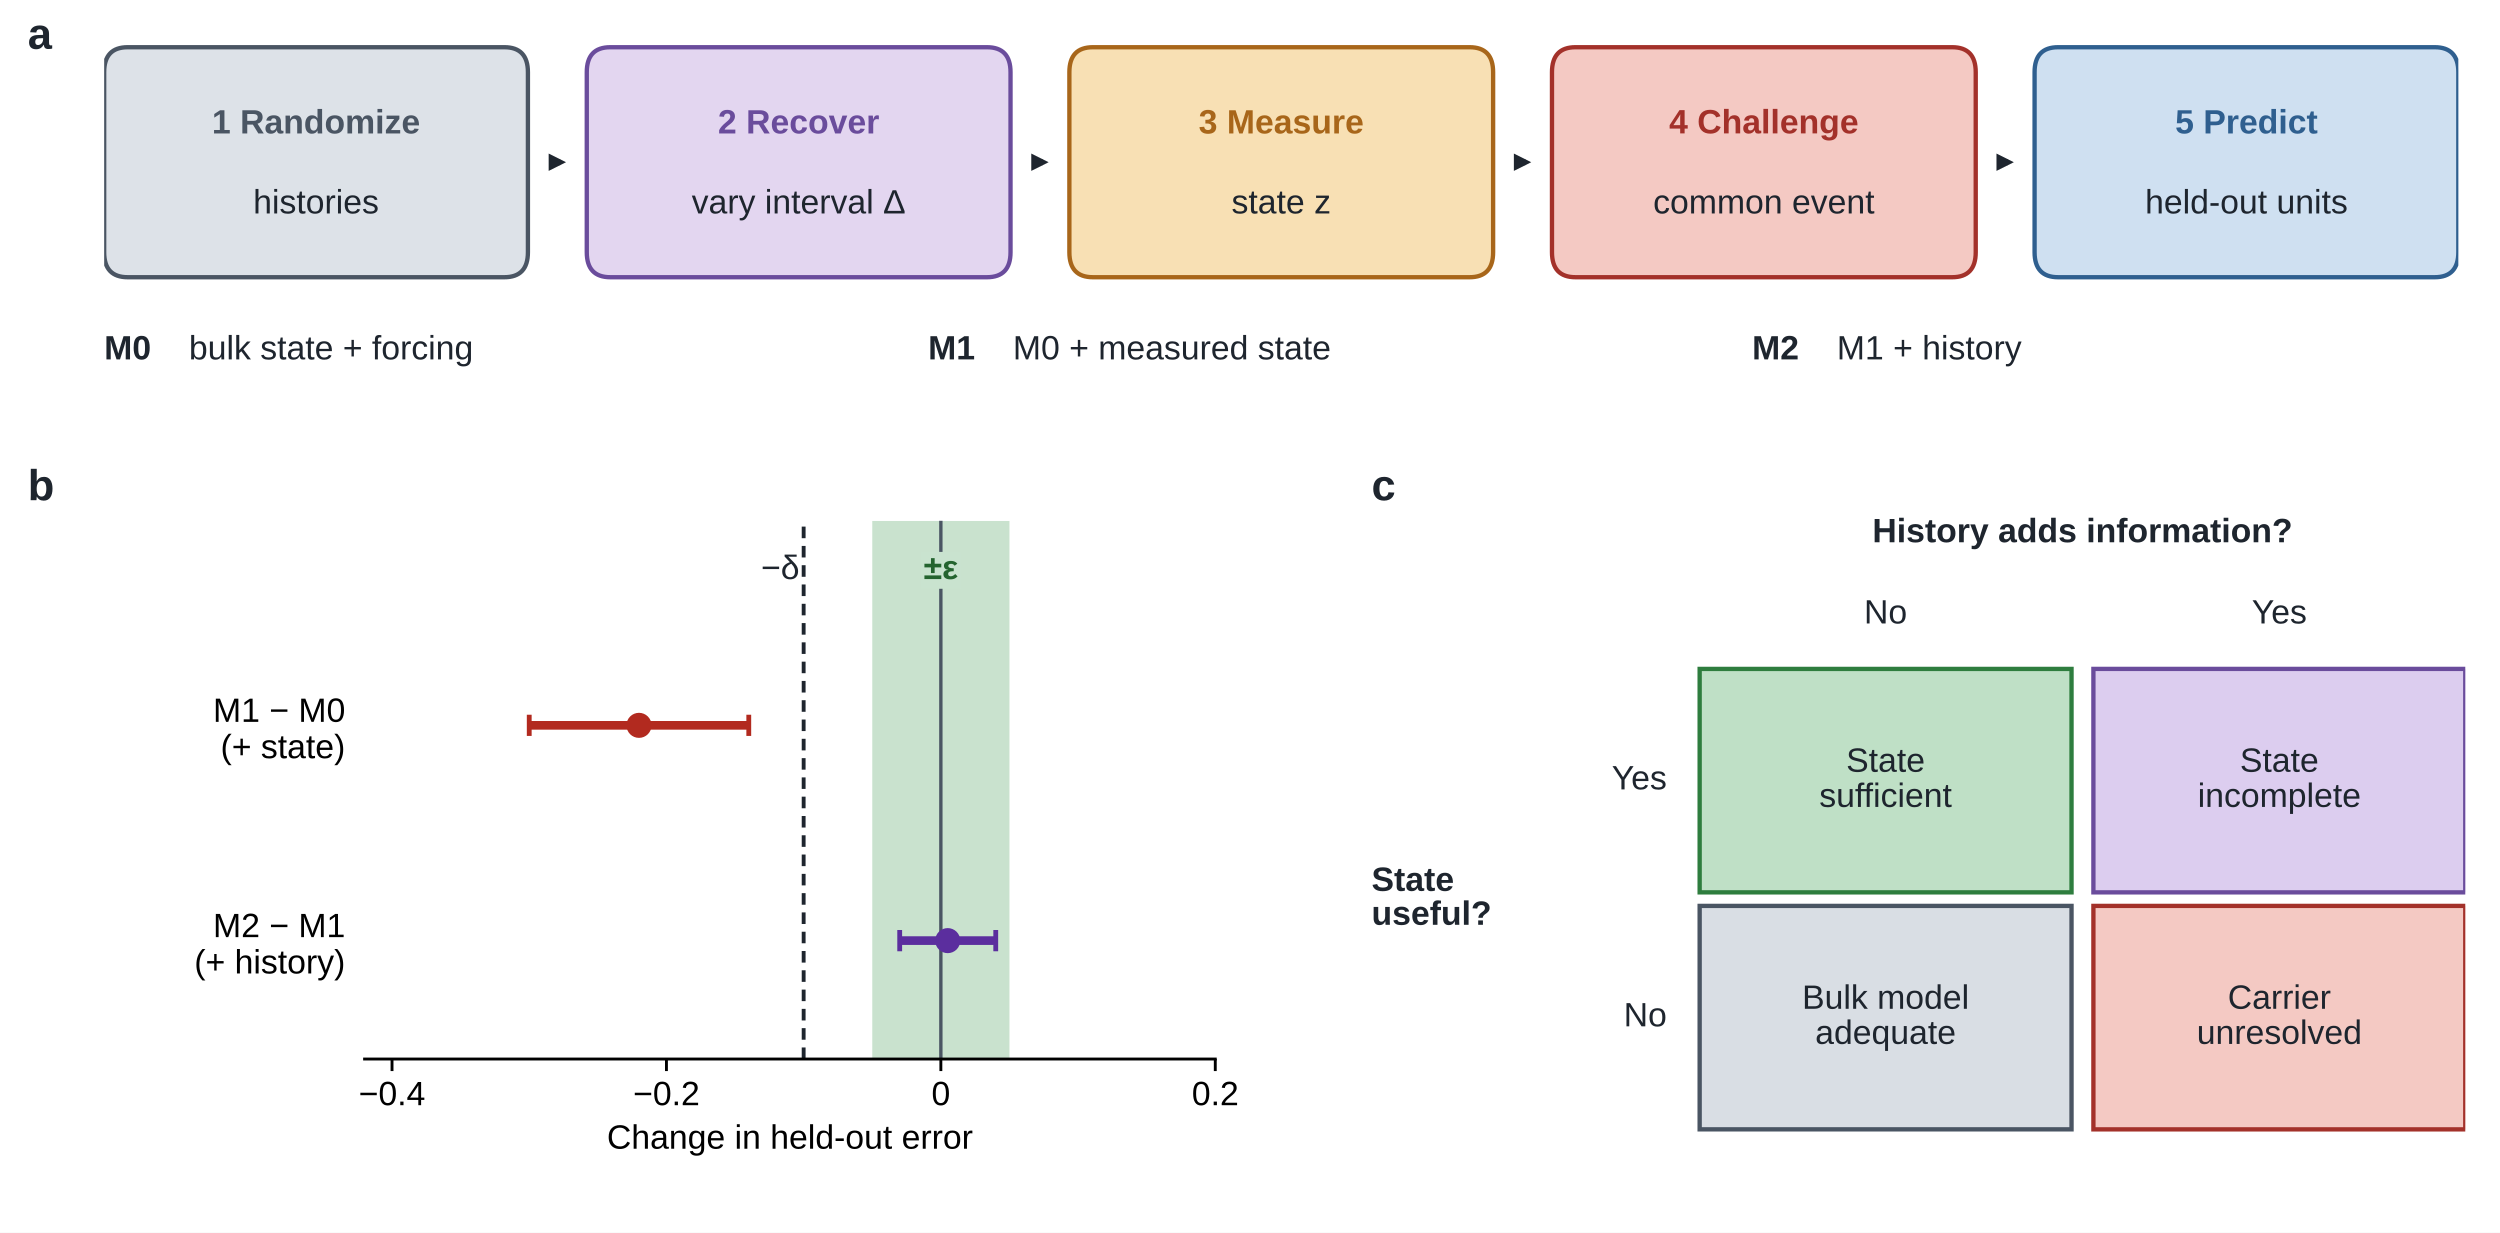
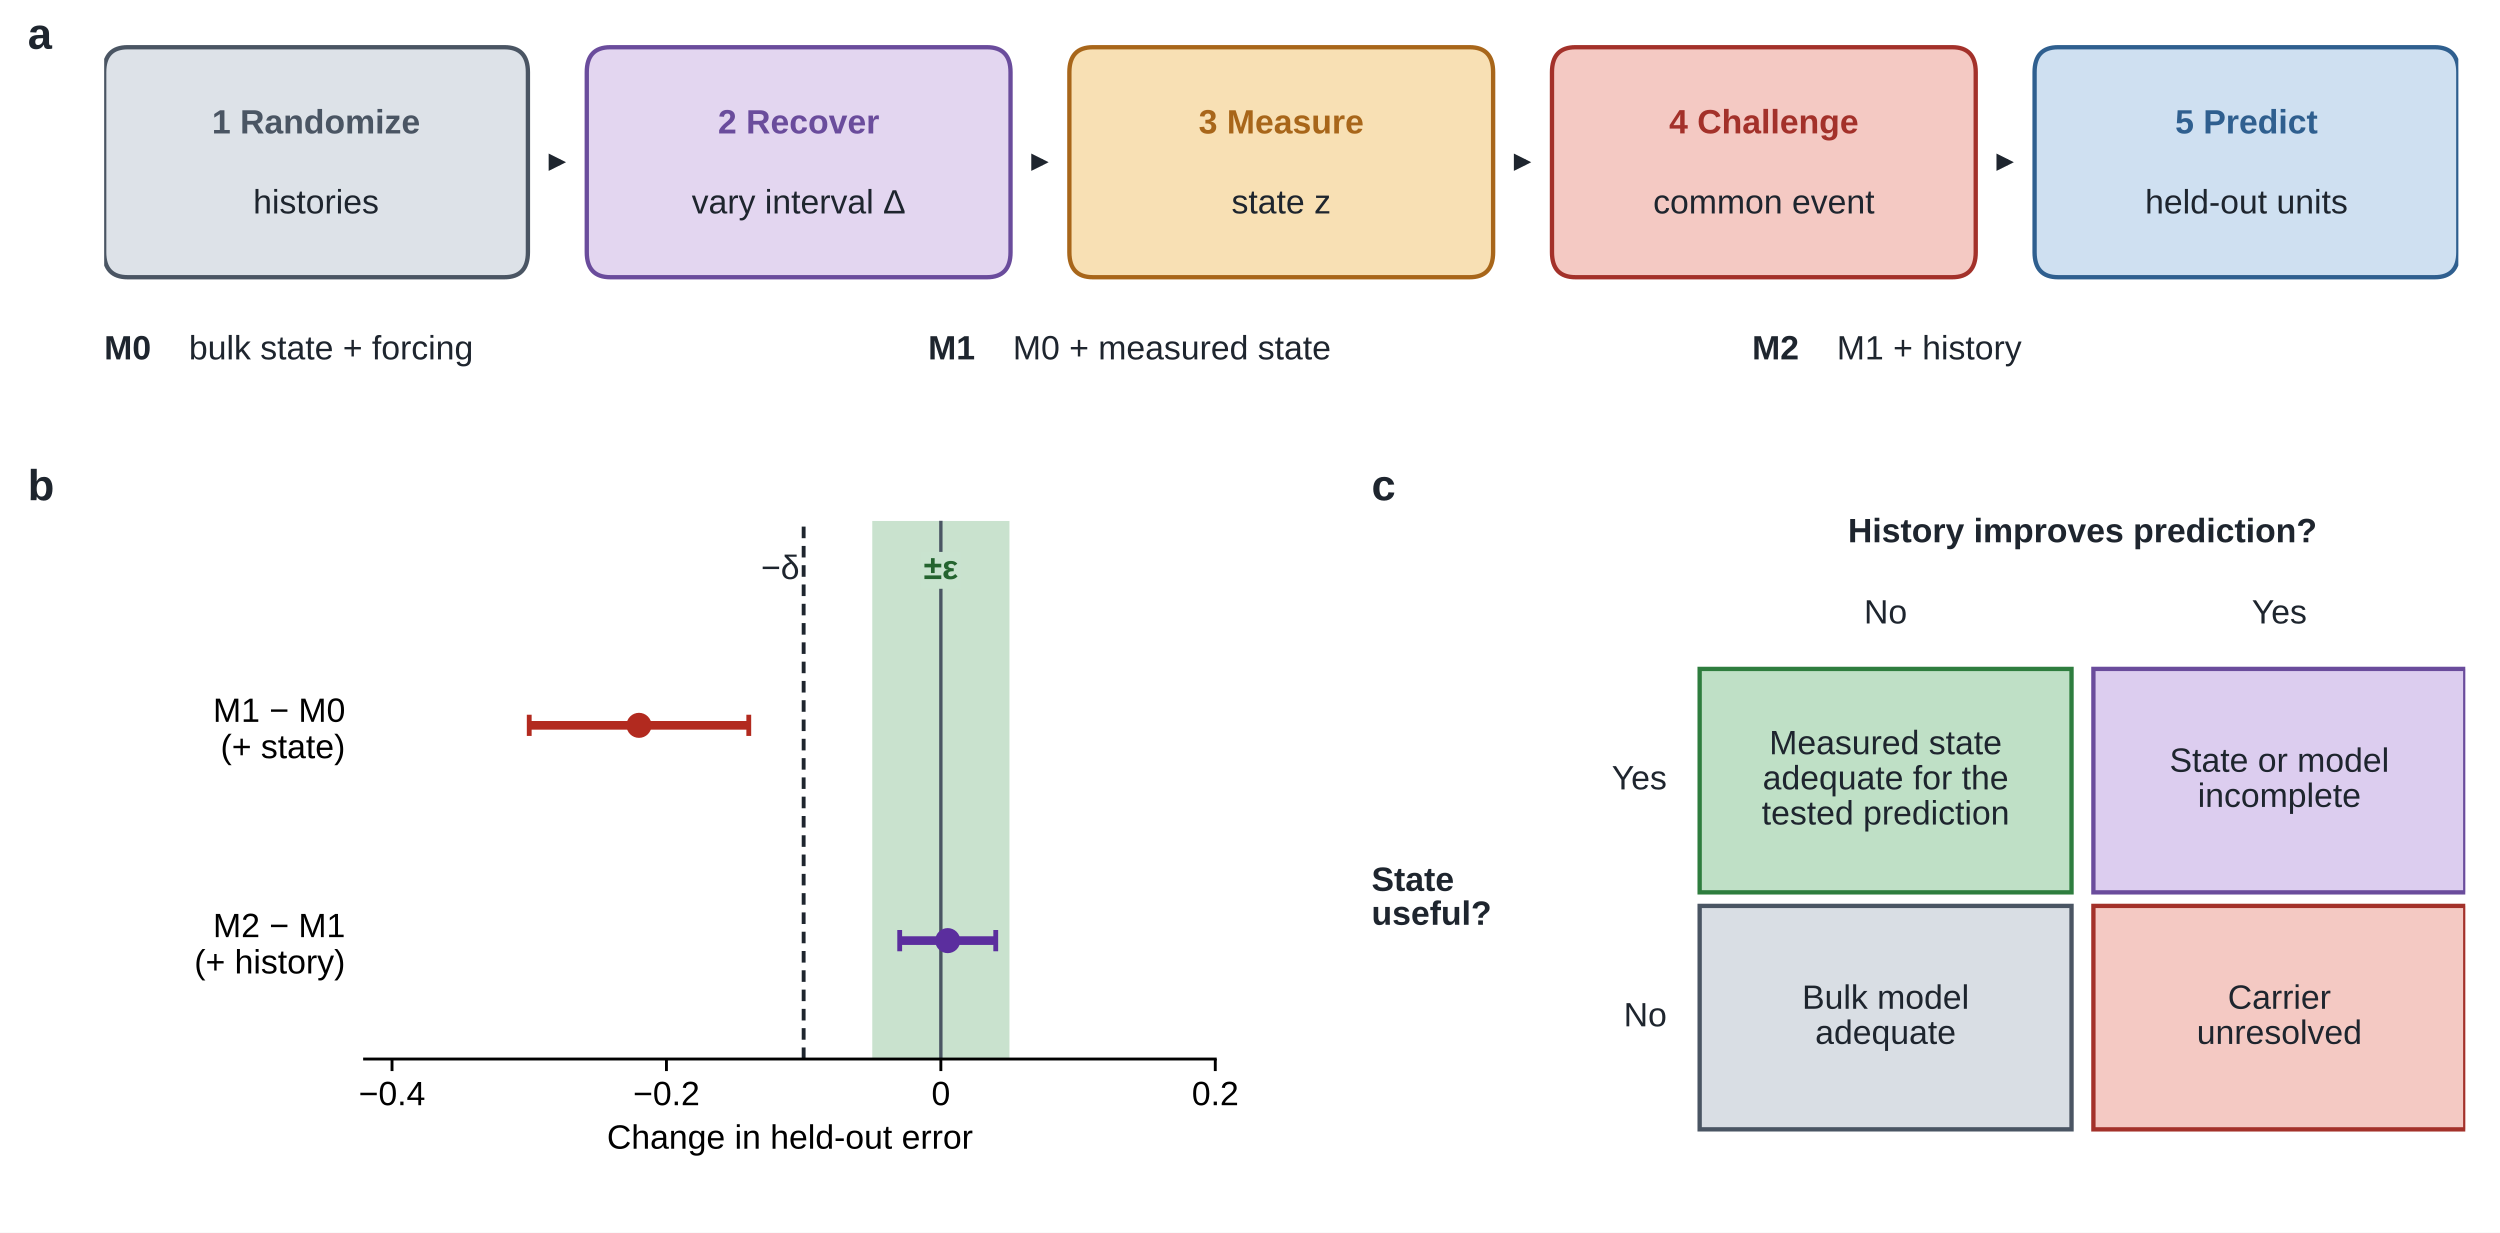
<svg xmlns="http://www.w3.org/2000/svg" xmlns:xlink="http://www.w3.org/1999/xlink" width="518.4pt" height="255.6pt" viewBox="0 0 518.4 255.6" version="1.1">
  <defs>
    <style type="text/css">*{stroke-linejoin: round; stroke-linecap: butt}</style>
  </defs>
  <g id="figure_1">
    <g id="patch_1">
      <path d="M 0 255.6  L 518.4 255.6  L 518.4 0  L 0 0  z " style="fill: #ffffff" />
    </g>
    <g id="axes_1">
      <g id="patch_2">
-         <path d="M 26.482 57.485  L 104.587 57.485  Q 109.469 57.485 109.469 52.301  L 109.469 14.976  Q 109.469 9.792 104.587 9.792  L 26.482 9.792  Q 21.6 9.792 21.6 14.976  L 21.6 52.301  Q 21.6 57.485 26.482 57.485  z " clip-path="url(#p379763b81b)" style="fill: #dde2e8; stroke: #4a5563; stroke-width: 0.9; stroke-linejoin: miter" />
+         <path d="M 26.482 57.485  L 104.587 57.485  Q 109.469 57.485 109.469 52.301  L 109.469 14.976  Q 109.469 9.792 104.587 9.792  L 26.482 9.792  Q 21.6 9.792 21.6 14.976  L 21.6 52.301  Q 21.6 57.485 26.482 57.485  z " clip-path="url(#paab537a318)" style="fill: #dde2e8; stroke: #4a5563; stroke-width: 0.9; stroke-linejoin: miter" />
      </g>
      <g id="patch_3">
-         <path d="M 126.554 57.485  L 204.66 57.485  Q 209.542 57.485 209.542 52.301  L 209.542 14.976  Q 209.542 9.792 204.66 9.792  L 126.554 9.792  Q 121.673 9.792 121.673 14.976  L 121.673 52.301  Q 121.673 57.485 126.554 57.485  z " clip-path="url(#p379763b81b)" style="fill: #e3d6f0; stroke: #6a4c9c; stroke-width: 0.9; stroke-linejoin: miter" />
+         <path d="M 126.554 57.485  L 204.66 57.485  Q 209.542 57.485 209.542 52.301  L 209.542 14.976  Q 209.542 9.792 204.66 9.792  L 126.554 9.792  Q 121.673 9.792 121.673 14.976  L 121.673 52.301  Q 121.673 57.485 126.554 57.485  z " clip-path="url(#paab537a318)" style="fill: #e3d6f0; stroke: #6a4c9c; stroke-width: 0.9; stroke-linejoin: miter" />
      </g>
      <g id="patch_4">
-         <path d="M 226.627 57.485  L 304.733 57.485  Q 309.614 57.485 309.614 52.301  L 309.614 14.976  Q 309.614 9.792 304.733 9.792  L 226.627 9.792  Q 221.746 9.792 221.746 14.976  L 221.746 52.301  Q 221.746 57.485 226.627 57.485  z " clip-path="url(#p379763b81b)" style="fill: #f8e0b4; stroke: #a8661a; stroke-width: 0.9; stroke-linejoin: miter" />
+         <path d="M 226.627 57.485  L 304.733 57.485  Q 309.614 57.485 309.614 52.301  L 309.614 14.976  Q 309.614 9.792 304.733 9.792  L 226.627 9.792  Q 221.746 9.792 221.746 14.976  L 221.746 52.301  Q 221.746 57.485 226.627 57.485  z " clip-path="url(#paab537a318)" style="fill: #f8e0b4; stroke: #a8661a; stroke-width: 0.9; stroke-linejoin: miter" />
      </g>
      <g id="patch_5">
-         <path d="M 326.7 57.485  L 404.806 57.485  Q 409.687 57.485 409.687 52.301  L 409.687 14.976  Q 409.687 9.792 404.806 9.792  L 326.7 9.792  Q 321.818 9.792 321.818 14.976  L 321.818 52.301  Q 321.818 57.485 326.7 57.485  z " clip-path="url(#p379763b81b)" style="fill: #f4c9c3; stroke: #a3312a; stroke-width: 0.9; stroke-linejoin: miter" />
+         <path d="M 326.7 57.485  L 404.806 57.485  Q 409.687 57.485 409.687 52.301  L 409.687 14.976  Q 409.687 9.792 404.806 9.792  L 326.7 9.792  Q 321.818 9.792 321.818 14.976  L 321.818 52.301  Q 321.818 57.485 326.7 57.485  z " clip-path="url(#paab537a318)" style="fill: #f4c9c3; stroke: #a3312a; stroke-width: 0.9; stroke-linejoin: miter" />
      </g>
      <g id="patch_6">
-         <path d="M 426.773 57.485  L 504.878 57.485  Q 509.76 57.485 509.76 52.301  L 509.76 14.976  Q 509.76 9.792 504.878 9.792  L 426.773 9.792  Q 421.891 9.792 421.891 14.976  L 421.891 52.301  Q 421.891 57.485 426.773 57.485  z " clip-path="url(#p379763b81b)" style="fill: #cfe0f1; stroke: #2f5f8f; stroke-width: 0.9; stroke-linejoin: miter" />
+         <path d="M 426.773 57.485  L 504.878 57.485  Q 509.76 57.485 509.76 52.301  L 509.76 14.976  Q 509.76 9.792 504.878 9.792  L 426.773 9.792  Q 421.891 9.792 421.891 14.976  L 421.891 52.301  Q 421.891 57.485 426.773 57.485  z " clip-path="url(#paab537a318)" style="fill: #cfe0f1; stroke: #2f5f8f; stroke-width: 0.9; stroke-linejoin: miter" />
      </g>
      <g id="line2d_1">
-         <path d="M 115.571 33.638  " clip-path="url(#p379763b81b)" style="fill: none; stroke: #1e252e; stroke-width: 1.2; stroke-linecap: square" />
-         <defs>
-           <path id="m3634cea813" d="M 1.8 0  L -1.8 -1.8  L -1.8 1.8  z " style="stroke: #000000; stroke-opacity: 0; stroke-linejoin: miter" />
-         </defs>
-         <g clip-path="url(#p379763b81b)">
-           <use xlink:href="#m3634cea813" x="115.571" y="33.638" style="fill: #1e252e; stroke: #000000; stroke-opacity: 0; stroke-linejoin: miter" />
+         <path d="M 115.571 33.638  " clip-path="url(#paab537a318)" style="fill: none; stroke: #1e252e; stroke-width: 1.2; stroke-linecap: square" />
+         <defs>
+           <path id="m9bf092ebb1" d="M 1.8 0  L -1.8 -1.8  L -1.8 1.8  z " style="stroke: #000000; stroke-opacity: 0; stroke-linejoin: miter" />
+         </defs>
+         <g clip-path="url(#paab537a318)">
+           <use xlink:href="#m9bf092ebb1" x="115.571" y="33.638" style="fill: #1e252e; stroke: #000000; stroke-opacity: 0; stroke-linejoin: miter" />
        </g>
      </g>
      <g id="line2d_2">
-         <path d="M 215.644 33.638  " clip-path="url(#p379763b81b)" style="fill: none; stroke: #1e252e; stroke-width: 1.2; stroke-linecap: square" />
-         <g clip-path="url(#p379763b81b)">
-           <use xlink:href="#m3634cea813" x="215.644" y="33.638" style="fill: #1e252e; stroke: #000000; stroke-opacity: 0; stroke-linejoin: miter" />
+         <path d="M 215.644 33.638  " clip-path="url(#paab537a318)" style="fill: none; stroke: #1e252e; stroke-width: 1.2; stroke-linecap: square" />
+         <g clip-path="url(#paab537a318)">
+           <use xlink:href="#m9bf092ebb1" x="215.644" y="33.638" style="fill: #1e252e; stroke: #000000; stroke-opacity: 0; stroke-linejoin: miter" />
        </g>
      </g>
      <g id="line2d_3">
-         <path d="M 315.716 33.638  " clip-path="url(#p379763b81b)" style="fill: none; stroke: #1e252e; stroke-width: 1.2; stroke-linecap: square" />
-         <g clip-path="url(#p379763b81b)">
-           <use xlink:href="#m3634cea813" x="315.716" y="33.638" style="fill: #1e252e; stroke: #000000; stroke-opacity: 0; stroke-linejoin: miter" />
+         <path d="M 315.716 33.638  " clip-path="url(#paab537a318)" style="fill: none; stroke: #1e252e; stroke-width: 1.2; stroke-linecap: square" />
+         <g clip-path="url(#paab537a318)">
+           <use xlink:href="#m9bf092ebb1" x="315.716" y="33.638" style="fill: #1e252e; stroke: #000000; stroke-opacity: 0; stroke-linejoin: miter" />
        </g>
      </g>
      <g id="line2d_4">
-         <path d="M 415.789 33.638  " clip-path="url(#p379763b81b)" style="fill: none; stroke: #1e252e; stroke-width: 1.2; stroke-linecap: square" />
-         <g clip-path="url(#p379763b81b)">
-           <use xlink:href="#m3634cea813" x="415.789" y="33.638" style="fill: #1e252e; stroke: #000000; stroke-opacity: 0; stroke-linejoin: miter" />
+         <path d="M 415.789 33.638  " clip-path="url(#paab537a318)" style="fill: none; stroke: #1e252e; stroke-width: 1.2; stroke-linecap: square" />
+         <g clip-path="url(#paab537a318)">
+           <use xlink:href="#m9bf092ebb1" x="415.789" y="33.638" style="fill: #1e252e; stroke: #000000; stroke-opacity: 0; stroke-linejoin: miter" />
        </g>
      </g>
      <g id="text_1">
        <text style="font-weight: 700; font-size: 7px; font-family: 'Arial', 'Liberation Sans', 'Helvetica', sans-serif; text-anchor: middle; fill: #4a5563" x="65.534" y="27.673" transform="rotate(-0 65.5344 27.67256)">1  Randomize</text>
      </g>
      <g id="text_2">
        <text style="font-size: 7px; font-family: 'Arial', 'Liberation Sans', 'Helvetica', sans-serif; text-anchor: middle; fill: #1e252e" x="65.534" y="44.261" transform="rotate(-0 65.5344 44.26136)">histories</text>
      </g>
      <g id="text_3">
        <text style="font-weight: 700; font-size: 7px; font-family: 'Arial', 'Liberation Sans', 'Helvetica', sans-serif; text-anchor: middle; fill: #6a4c9c" x="165.607" y="27.673" transform="rotate(-0 165.6072 27.67256)">2  Recover</text>
      </g>
      <g id="text_4">
        <text style="font-size: 7px; font-family: 'Arial', 'Liberation Sans', 'Helvetica', sans-serif; text-anchor: middle; fill: #1e252e" x="165.607" y="44.261" transform="rotate(-0 165.6072 44.26136)">vary interval Δ</text>
      </g>
      <g id="text_5">
        <text style="font-weight: 700; font-size: 7px; font-family: 'Arial', 'Liberation Sans', 'Helvetica', sans-serif; text-anchor: middle; fill: #a8661a" x="265.68" y="27.673" transform="rotate(-0 265.68 27.67256)">3  Measure</text>
      </g>
      <g id="text_6">
        <text style="font-size: 7px; font-family: 'Arial', 'Liberation Sans', 'Helvetica', sans-serif; text-anchor: middle; fill: #1e252e" x="265.68" y="44.261" transform="rotate(-0 265.68 44.26136)">state z</text>
      </g>
      <g id="text_7">
        <text style="font-weight: 700; font-size: 7px; font-family: 'Arial', 'Liberation Sans', 'Helvetica', sans-serif; text-anchor: middle; fill: #a3312a" x="365.753" y="27.657" transform="rotate(-0 365.7528 27.65724)">4  Challenge</text>
      </g>
      <g id="text_8">
        <text style="font-size: 7px; font-family: 'Arial', 'Liberation Sans', 'Helvetica', sans-serif; text-anchor: middle; fill: #1e252e" x="365.753" y="44.261" transform="rotate(-0 365.7528 44.26136)">common event</text>
      </g>
      <g id="text_9">
        <text style="font-weight: 700; font-size: 7px; font-family: 'Arial', 'Liberation Sans', 'Helvetica', sans-serif; text-anchor: middle; fill: #2f5f8f" x="465.826" y="27.673" transform="rotate(-0 465.8256 27.67256)">5  Predict</text>
      </g>
      <g id="text_10">
        <text style="font-size: 7px; font-family: 'Arial', 'Liberation Sans', 'Helvetica', sans-serif; text-anchor: middle; fill: #1e252e" x="465.826" y="44.261" transform="rotate(-0 465.8256 44.26136)">held-out units</text>
      </g>
    </g>
    <g id="axes_2">
      <g id="text_11">
        <text style="font-weight: 700; font-size: 7px; font-family: 'Arial', 'Liberation Sans', 'Helvetica', sans-serif; text-anchor: start; fill: #1e252e" x="21.6" y="74.53" transform="rotate(-0 21.6 74.53016)">M0</text>
      </g>
      <g id="text_12">
        <text style="font-size: 7px; font-family: 'Arial', 'Liberation Sans', 'Helvetica', sans-serif; text-anchor: start; fill: #1e252e" x="39.174" y="74.53" transform="rotate(-0 39.17376 74.53016)">bulk state + forcing</text>
      </g>
      <g id="text_13">
        <text style="font-weight: 700; font-size: 7px; font-family: 'Arial', 'Liberation Sans', 'Helvetica', sans-serif; text-anchor: start; fill: #1e252e" x="192.456" y="74.53" transform="rotate(-0 192.456 74.53016)">M1</text>
      </g>
      <g id="text_14">
        <text style="font-size: 7px; font-family: 'Arial', 'Liberation Sans', 'Helvetica', sans-serif; text-anchor: start; fill: #1e252e" x="210.03" y="74.53" transform="rotate(-0 210.0298 74.53016)">M0 + measured state</text>
      </g>
      <g id="text_15">
        <text style="font-weight: 700; font-size: 7px; font-family: 'Arial', 'Liberation Sans', 'Helvetica', sans-serif; text-anchor: start; fill: #1e252e" x="363.312" y="74.53" transform="rotate(-0 363.312 74.53016)">M2</text>
      </g>
      <g id="text_16">
        <text style="font-size: 7px; font-family: 'Arial', 'Liberation Sans', 'Helvetica', sans-serif; text-anchor: start; fill: #1e252e" x="380.886" y="74.53" transform="rotate(-0 380.8858 74.53016)">M1 + history</text>
      </g>
    </g>
    <g id="axes_3">
      <g id="patch_7">
        <path d="M 75.6 219.6  L 252 219.6  L 252 108  L 75.6 108  z " style="fill: #ffffff" />
      </g>
      <g id="patch_8">
-         <path d="M 180.871 219.6  L 209.323 219.6  L 209.323 108  L 180.871 108  z " clip-path="url(#p5db2c5c815)" style="fill: #9ccba6; opacity: 0.55" />
+         <path d="M 180.871 219.6  L 209.323 219.6  L 209.323 108  L 180.871 108  z " clip-path="url(#p23bd871715)" style="fill: #9ccba6; opacity: 0.55" />
      </g>
      <g id="matplotlib.axis_1">
        <g id="xtick_1">
          <g id="line2d_5">
            <defs>
-               <path id="ma92a72461e" d="M 0 0  L 0 2.5  " style="stroke: #000000; stroke-width: 0.6" />
+               <path id="mdd9901903c" d="M 0 0  L 0 2.5  " style="stroke: #000000; stroke-width: 0.6" />
            </defs>
            <g>
-               <use xlink:href="#ma92a72461e" x="81.29" y="219.6" style="stroke: #000000; stroke-width: 0.6" />
+               <use xlink:href="#mdd9901903c" x="81.29" y="219.6" style="stroke: #000000; stroke-width: 0.6" />
            </g>
          </g>
          <g id="text_17">
            <text style="font-size: 7px; font-family: 'Arial', 'Liberation Sans', 'Helvetica', sans-serif; text-anchor: middle" x="81.29" y="229.173" transform="rotate(-0 81.29032 229.1728)">−0.4</text>
          </g>
        </g>
        <g id="xtick_2">
          <g id="line2d_6">
            <g>
-               <use xlink:href="#ma92a72461e" x="138.194" y="219.6" style="stroke: #000000; stroke-width: 0.6" />
+               <use xlink:href="#mdd9901903c" x="138.194" y="219.6" style="stroke: #000000; stroke-width: 0.6" />
            </g>
          </g>
          <g id="text_18">
            <text style="font-size: 7px; font-family: 'Arial', 'Liberation Sans', 'Helvetica', sans-serif; text-anchor: middle" x="138.194" y="229.173" transform="rotate(-0 138.1935 229.1728)">−0.2</text>
          </g>
        </g>
        <g id="xtick_3">
          <g id="line2d_7">
            <g>
-               <use xlink:href="#ma92a72461e" x="195.097" y="219.6" style="stroke: #000000; stroke-width: 0.6" />
+               <use xlink:href="#mdd9901903c" x="195.097" y="219.6" style="stroke: #000000; stroke-width: 0.6" />
            </g>
          </g>
          <g id="text_19">
            <text style="font-size: 7px; font-family: 'Arial', 'Liberation Sans', 'Helvetica', sans-serif; text-anchor: middle" x="195.097" y="229.173" transform="rotate(-0 195.0968 229.1728)">0</text>
          </g>
        </g>
        <g id="xtick_4">
          <g id="line2d_8">
            <g>
-               <use xlink:href="#ma92a72461e" x="252" y="219.6" style="stroke: #000000; stroke-width: 0.6" />
+               <use xlink:href="#mdd9901903c" x="252" y="219.6" style="stroke: #000000; stroke-width: 0.6" />
            </g>
          </g>
          <g id="text_20">
            <text style="font-size: 7px; font-family: 'Arial', 'Liberation Sans', 'Helvetica', sans-serif; text-anchor: middle" x="252" y="229.173" transform="rotate(-0 252 229.1728)">0.2</text>
          </g>
        </g>
        <g id="text_21">
          <text style="font-size: 7px; font-family: 'Arial', 'Liberation Sans', 'Helvetica', sans-serif; text-anchor: middle" x="163.8" y="238.198" transform="rotate(-0 163.8 238.1981)">Change in held-out error</text>
        </g>
      </g>
      <g id="matplotlib.axis_2">
        <g id="ytick_1">
          <g id="line2d_9" />
          <g id="text_22">
            <text style="font-size: 7px; font-family: 'Arial', 'Liberation Sans', 'Helvetica', sans-serif" transform="translate(44.17531 194.3218)">M2 − M1</text>
            <text style="font-size: 7px; font-family: 'Arial', 'Liberation Sans', 'Helvetica', sans-serif" transform="translate(40.28922 201.8616)">(+ history)</text>
          </g>
        </g>
        <g id="ytick_2">
          <g id="line2d_10" />
          <g id="text_23">
            <text style="font-size: 7px; font-family: 'Arial', 'Liberation Sans', 'Helvetica', sans-serif" transform="translate(44.17531 149.6817)">M1 − M0</text>
            <text style="font-size: 7px; font-family: 'Arial', 'Liberation Sans', 'Helvetica', sans-serif" transform="translate(45.73063 157.2216)">(+ state)</text>
          </g>
        </g>
      </g>
      <g id="line2d_11">
-         <path d="M 166.645 219.6  L 166.645 108  " clip-path="url(#p5db2c5c815)" style="fill: none; stroke-dasharray: 2.4,1.6; stroke-dashoffset: 0; stroke: #1e252e; stroke-width: 0.8" />
+         <path d="M 166.645 219.6  L 166.645 108  " clip-path="url(#p23bd871715)" style="fill: none; stroke-dasharray: 2.4,1.6; stroke-dashoffset: 0; stroke: #1e252e; stroke-width: 0.8" />
      </g>
      <g id="line2d_12">
-         <path d="M 195.097 219.6  L 195.097 108  " clip-path="url(#p5db2c5c815)" style="fill: none; stroke: #4a5563; stroke-width: 0.7; stroke-linecap: square" />
+         <path d="M 195.097 219.6  L 195.097 108  " clip-path="url(#p23bd871715)" style="fill: none; stroke: #4a5563; stroke-width: 0.7; stroke-linecap: square" />
      </g>
      <g id="LineCollection_1">
-         <path d="M 109.742 150.408  L 155.265 150.408  " clip-path="url(#p5db2c5c815)" style="fill: none; stroke: #b22a1f; stroke-width: 1.8" />
+         <path d="M 109.742 150.408  L 155.265 150.408  " clip-path="url(#p23bd871715)" style="fill: none; stroke: #b22a1f; stroke-width: 1.8" />
      </g>
      <g id="line2d_13">
        <defs>
-           <path id="m5a92f6f611" d="M 0 2.2  L 0 -2.2  " style="stroke: #b22a1f" />
-         </defs>
-         <g clip-path="url(#p5db2c5c815)">
-           <use xlink:href="#m5a92f6f611" x="109.742" y="150.408" style="fill: #b22a1f; stroke: #b22a1f" />
+           <path id="m5c091f2e91" d="M 0 2.2  L 0 -2.2  " style="stroke: #b22a1f" />
+         </defs>
+         <g clip-path="url(#p23bd871715)">
+           <use xlink:href="#m5c091f2e91" x="109.742" y="150.408" style="fill: #b22a1f; stroke: #b22a1f" />
        </g>
      </g>
      <g id="line2d_14">
-         <g clip-path="url(#p5db2c5c815)">
-           <use xlink:href="#m5a92f6f611" x="155.265" y="150.408" style="fill: #b22a1f; stroke: #b22a1f" />
+         <g clip-path="url(#p23bd871715)">
+           <use xlink:href="#m5c091f2e91" x="155.265" y="150.408" style="fill: #b22a1f; stroke: #b22a1f" />
        </g>
      </g>
      <g id="LineCollection_2">
-         <path d="M 186.561 195.048  L 206.477 195.048  " clip-path="url(#p5db2c5c815)" style="fill: none; stroke: #5b2e9e; stroke-width: 1.8" />
+         <path d="M 186.561 195.048  L 206.477 195.048  " clip-path="url(#p23bd871715)" style="fill: none; stroke: #5b2e9e; stroke-width: 1.8" />
      </g>
      <g id="line2d_15">
        <defs>
-           <path id="mdb8b363fbb" d="M 0 2.2  L 0 -2.2  " style="stroke: #5b2e9e" />
-         </defs>
-         <g clip-path="url(#p5db2c5c815)">
-           <use xlink:href="#mdb8b363fbb" x="186.561" y="195.048" style="fill: #5b2e9e; stroke: #5b2e9e" />
+           <path id="m9fd4c37406" d="M 0 2.2  L 0 -2.2  " style="stroke: #5b2e9e" />
+         </defs>
+         <g clip-path="url(#p23bd871715)">
+           <use xlink:href="#m9fd4c37406" x="186.561" y="195.048" style="fill: #5b2e9e; stroke: #5b2e9e" />
        </g>
      </g>
      <g id="line2d_16">
-         <g clip-path="url(#p5db2c5c815)">
-           <use xlink:href="#mdb8b363fbb" x="206.477" y="195.048" style="fill: #5b2e9e; stroke: #5b2e9e" />
+         <g clip-path="url(#p23bd871715)">
+           <use xlink:href="#m9fd4c37406" x="206.477" y="195.048" style="fill: #5b2e9e; stroke: #5b2e9e" />
        </g>
      </g>
      <g id="line2d_17">
        <defs>
-           <path id="m2641519329" d="M 0 2.1  C 0.557 2.1 1.091 1.879 1.485 1.485  C 1.879 1.091 2.1 0.557 2.1 0  C 2.1 -0.557 1.879 -1.091 1.485 -1.485  C 1.091 -1.879 0.557 -2.1 0 -2.1  C -0.557 -2.1 -1.091 -1.879 -1.485 -1.485  C -1.879 -1.091 -2.1 -0.557 -2.1 0  C -2.1 0.557 -1.879 1.091 -1.485 1.485  C -1.091 1.879 -0.557 2.1 0 2.1  z " style="stroke: #b22a1f" />
-         </defs>
-         <g clip-path="url(#p5db2c5c815)">
-           <use xlink:href="#m2641519329" x="132.503" y="150.408" style="fill: #b22a1f; stroke: #b22a1f" />
+           <path id="m040ac1a3bd" d="M 0 2.1  C 0.557 2.1 1.091 1.879 1.485 1.485  C 1.879 1.091 2.1 0.557 2.1 0  C 2.1 -0.557 1.879 -1.091 1.485 -1.485  C 1.091 -1.879 0.557 -2.1 0 -2.1  C -0.557 -2.1 -1.091 -1.879 -1.485 -1.485  C -1.879 -1.091 -2.1 -0.557 -2.1 0  C -2.1 0.557 -1.879 1.091 -1.485 1.485  C -1.091 1.879 -0.557 2.1 0 2.1  z " style="stroke: #b22a1f" />
+         </defs>
+         <g clip-path="url(#p23bd871715)">
+           <use xlink:href="#m040ac1a3bd" x="132.503" y="150.408" style="fill: #b22a1f; stroke: #b22a1f" />
        </g>
      </g>
      <g id="line2d_18">
        <defs>
-           <path id="mabdd5f2d4d" d="M 0 2.1  C 0.557 2.1 1.091 1.879 1.485 1.485  C 1.879 1.091 2.1 0.557 2.1 0  C 2.1 -0.557 1.879 -1.091 1.485 -1.485  C 1.091 -1.879 0.557 -2.1 0 -2.1  C -0.557 -2.1 -1.091 -1.879 -1.485 -1.485  C -1.879 -1.091 -2.1 -0.557 -2.1 0  C -2.1 0.557 -1.879 1.091 -1.485 1.485  C -1.091 1.879 -0.557 2.1 0 2.1  z " style="stroke: #5b2e9e" />
-         </defs>
-         <g clip-path="url(#p5db2c5c815)">
-           <use xlink:href="#mabdd5f2d4d" x="196.519" y="195.048" style="fill: #5b2e9e; stroke: #5b2e9e" />
+           <path id="m790c6ddf2e" d="M 0 2.1  C 0.557 2.1 1.091 1.879 1.485 1.485  C 1.879 1.091 2.1 0.557 2.1 0  C 2.1 -0.557 1.879 -1.091 1.485 -1.485  C 1.091 -1.879 0.557 -2.1 0 -2.1  C -0.557 -2.1 -1.091 -1.879 -1.485 -1.485  C -1.879 -1.091 -2.1 -0.557 -2.1 0  C -2.1 0.557 -1.879 1.091 -1.485 1.485  C -1.091 1.879 -0.557 2.1 0 2.1  z " style="stroke: #5b2e9e" />
+         </defs>
+         <g clip-path="url(#p23bd871715)">
+           <use xlink:href="#m790c6ddf2e" x="196.519" y="195.048" style="fill: #5b2e9e; stroke: #5b2e9e" />
        </g>
      </g>
      <g id="patch_9">
        <path d="M 75.6 219.6  L 252 219.6  " style="fill: none; stroke: #000000; stroke-width: 0.6; stroke-linejoin: miter; stroke-linecap: square" />
      </g>
      <g id="text_24">
        <text style="font-size: 7px; font-family: 'Arial', 'Liberation Sans', 'Helvetica', sans-serif; text-anchor: end; fill: #1e252e" x="165.792" y="120.077" transform="rotate(-0 165.7916 120.0774)">−δ</text>
      </g>
      <g id="text_25">
        <g id="patch_10">
          <path d="M 190.954 122.09  L 199.239 122.09  L 199.239 114.445  L 190.954 114.445  z " style="fill: #c9e3cf" />
        </g>
        <text style="font-weight: 700; font-size: 7px; font-family: 'Arial', 'Liberation Sans', 'Helvetica', sans-serif; text-anchor: middle; fill: #24642f" x="195.097" y="120.077" transform="rotate(-0 195.0968 120.0774)">±ε</text>
      </g>
    </g>
    <g id="axes_4">
      <g id="patch_11">
-         <path d="M 352.44 185.04  L 429.552 185.04  L 429.552 138.708  L 352.44 138.708  z " clip-path="url(#pb0c708b292)" style="fill: #bfe0c6; stroke: #2e7d3e; stroke-width: 0.9; stroke-linejoin: miter" />
+         <path d="M 352.44 185.04  L 429.552 185.04  L 429.552 138.708  L 352.44 138.708  z " clip-path="url(#p72472796c8)" style="fill: #bfe0c6; stroke: #2e7d3e; stroke-width: 0.9; stroke-linejoin: miter" />
      </g>
      <g id="patch_12">
-         <path d="M 434.088 185.04  L 511.2 185.04  L 511.2 138.708  L 434.088 138.708  z " clip-path="url(#pb0c708b292)" style="fill: #dccdef; stroke: #6a4c9c; stroke-width: 0.9; stroke-linejoin: miter" />
+         <path d="M 434.088 185.04  L 511.2 185.04  L 511.2 138.708  L 434.088 138.708  z " clip-path="url(#p72472796c8)" style="fill: #dccdef; stroke: #6a4c9c; stroke-width: 0.9; stroke-linejoin: miter" />
      </g>
      <g id="patch_13">
-         <path d="M 352.44 234.18  L 429.552 234.18  L 429.552 187.848  L 352.44 187.848  z " clip-path="url(#pb0c708b292)" style="fill: #d9dee4; stroke: #4a5563; stroke-width: 0.9; stroke-linejoin: miter" />
+         <path d="M 352.44 234.18  L 429.552 234.18  L 429.552 187.848  L 352.44 187.848  z " clip-path="url(#p72472796c8)" style="fill: #d9dee4; stroke: #4a5563; stroke-width: 0.9; stroke-linejoin: miter" />
      </g>
      <g id="patch_14">
-         <path d="M 434.088 234.18  L 511.2 234.18  L 511.2 187.848  L 434.088 187.848  z " clip-path="url(#pb0c708b292)" style="fill: #f4c9c3; stroke: #a3312a; stroke-width: 0.9; stroke-linejoin: miter" />
+         <path d="M 434.088 234.18  L 511.2 234.18  L 511.2 187.848  L 434.088 187.848  z " clip-path="url(#p72472796c8)" style="fill: #f4c9c3; stroke: #a3312a; stroke-width: 0.9; stroke-linejoin: miter" />
      </g>
      <g id="text_26">
-         <text style="font-size: 7px; font-family: 'Arial', 'Liberation Sans', 'Helvetica', sans-serif; fill: #1e252e" transform="translate(382.824 160.041)">State</text>
-         <text style="font-size: 7px; font-family: 'Arial', 'Liberation Sans', 'Helvetica', sans-serif; fill: #1e252e" transform="translate(377.2459 167.3273)">sufficient</text>
+         <text style="font-size: 7px; font-family: 'Arial', 'Liberation Sans', 'Helvetica', sans-serif; fill: #1e252e" transform="translate(366.8739 156.3979)">Measured state</text>
+         <text style="font-size: 7px; font-family: 'Arial', 'Liberation Sans', 'Helvetica', sans-serif; fill: #1e252e" transform="translate(365.5056 163.6842)">adequate for the</text>
+         <text style="font-size: 7px; font-family: 'Arial', 'Liberation Sans', 'Helvetica', sans-serif; fill: #1e252e" transform="translate(365.3153 170.9704)">tested prediction</text>
      </g>
      <g id="text_27">
-         <text style="font-size: 7px; font-family: 'Arial', 'Liberation Sans', 'Helvetica', sans-serif; fill: #1e252e" transform="translate(464.472 160.041)">State</text>
+         <text style="font-size: 7px; font-family: 'Arial', 'Liberation Sans', 'Helvetica', sans-serif; fill: #1e252e" transform="translate(449.8836 160.041)">State or model</text>
        <text style="font-size: 7px; font-family: 'Arial', 'Liberation Sans', 'Helvetica', sans-serif; fill: #1e252e" transform="translate(455.7193 167.3273)">incomplete</text>
      </g>
      <g id="text_28">
        <text style="font-size: 7px; font-family: 'Arial', 'Liberation Sans', 'Helvetica', sans-serif; fill: #1e252e" transform="translate(373.683 209.181)">Bulk model</text>
        <text style="font-size: 7px; font-family: 'Arial', 'Liberation Sans', 'Helvetica', sans-serif; fill: #1e252e" transform="translate(376.3994 216.4673)">adequate</text>
      </g>
      <g id="text_29">
        <text style="font-size: 7px; font-family: 'Arial', 'Liberation Sans', 'Helvetica', sans-serif; fill: #1e252e" transform="translate(461.9499 209.181)">Carrier</text>
        <text style="font-size: 7px; font-family: 'Arial', 'Liberation Sans', 'Helvetica', sans-serif; fill: #1e252e" transform="translate(455.523 216.4673)">unresolved</text>
      </g>
      <g id="text_30">
-         <text style="font-weight: 700; font-size: 7px; font-family: 'Arial', 'Liberation Sans', 'Helvetica', sans-serif; text-anchor: middle; fill: #1e252e" x="431.82" y="112.438" transform="rotate(-0 431.82 112.4382)">History adds information?</text>
+         <text style="font-weight: 700; font-size: 7px; font-family: 'Arial', 'Liberation Sans', 'Helvetica', sans-serif; text-anchor: middle; fill: #1e252e" x="431.82" y="112.438" transform="rotate(-0 431.82 112.4382)">History improves prediction?</text>
      </g>
      <g id="text_31">
        <text style="font-size: 7px; font-family: 'Arial', 'Liberation Sans', 'Helvetica', sans-serif; text-anchor: middle; fill: #1e252e" x="390.996" y="129.286" transform="rotate(-0 390.996 129.2862)">No</text>
      </g>
      <g id="text_32">
        <text style="font-size: 7px; font-family: 'Arial', 'Liberation Sans', 'Helvetica', sans-serif; text-anchor: middle; fill: #1e252e" x="472.644" y="129.286" transform="rotate(-0 472.644 129.2862)">Yes</text>
      </g>
      <g id="text_33">
        <text style="font-weight: 700; font-size: 7px; font-family: 'Arial', 'Liberation Sans', 'Helvetica', sans-serif; fill: #1e252e" transform="translate(284.4 184.7379)">State</text>
        <text style="font-weight: 700; font-size: 7px; font-family: 'Arial', 'Liberation Sans', 'Helvetica', sans-serif; fill: #1e252e" transform="translate(284.4 191.7705)">useful?</text>
      </g>
      <g id="text_34">
        <text style="font-size: 7px; font-family: 'Arial', 'Liberation Sans', 'Helvetica', sans-serif; text-anchor: end; fill: #1e252e" x="345.636" y="163.684" transform="rotate(-0 345.636 163.6842)">Yes</text>
      </g>
      <g id="text_35">
        <text style="font-size: 7px; font-family: 'Arial', 'Liberation Sans', 'Helvetica', sans-serif; text-anchor: end; fill: #1e252e" x="345.636" y="212.824" transform="rotate(-0 345.636 212.8242)">No</text>
      </g>
    </g>
    <g id="text_36">
      <text style="font-weight: 700; font-size: 9px; font-family: 'Arial', 'Liberation Sans', 'Helvetica', sans-serif; text-anchor: start; fill: #1e252e" x="5.76" y="10.122" transform="rotate(-0 5.76 10.12219)">a</text>
    </g>
    <g id="text_37">
      <text style="font-weight: 700; font-size: 9px; font-family: 'Arial', 'Liberation Sans', 'Helvetica', sans-serif; text-anchor: start; fill: #1e252e" x="5.76" y="103.722" transform="rotate(-0 5.76 103.7222)">b</text>
    </g>
    <g id="text_38">
      <text style="font-weight: 700; font-size: 9px; font-family: 'Arial', 'Liberation Sans', 'Helvetica', sans-serif; text-anchor: start; fill: #1e252e" x="284.4" y="103.722" transform="rotate(-0 284.4 103.7222)">c</text>
    </g>
  </g>
  <defs>
-     <clipPath id="p379763b81b">
+     <clipPath id="paab537a318">
      <rect x="21.6" y="7.2" width="488.16" height="51.84" />
    </clipPath>
-     <clipPath id="p5db2c5c815">
+     <clipPath id="p23bd871715">
      <rect x="75.6" y="108" width="176.4" height="111.6" />
    </clipPath>
-     <clipPath id="pb0c708b292">
+     <clipPath id="p72472796c8">
      <rect x="284.4" y="100.8" width="226.8" height="140.4" />
    </clipPath>
  </defs>
</svg>
